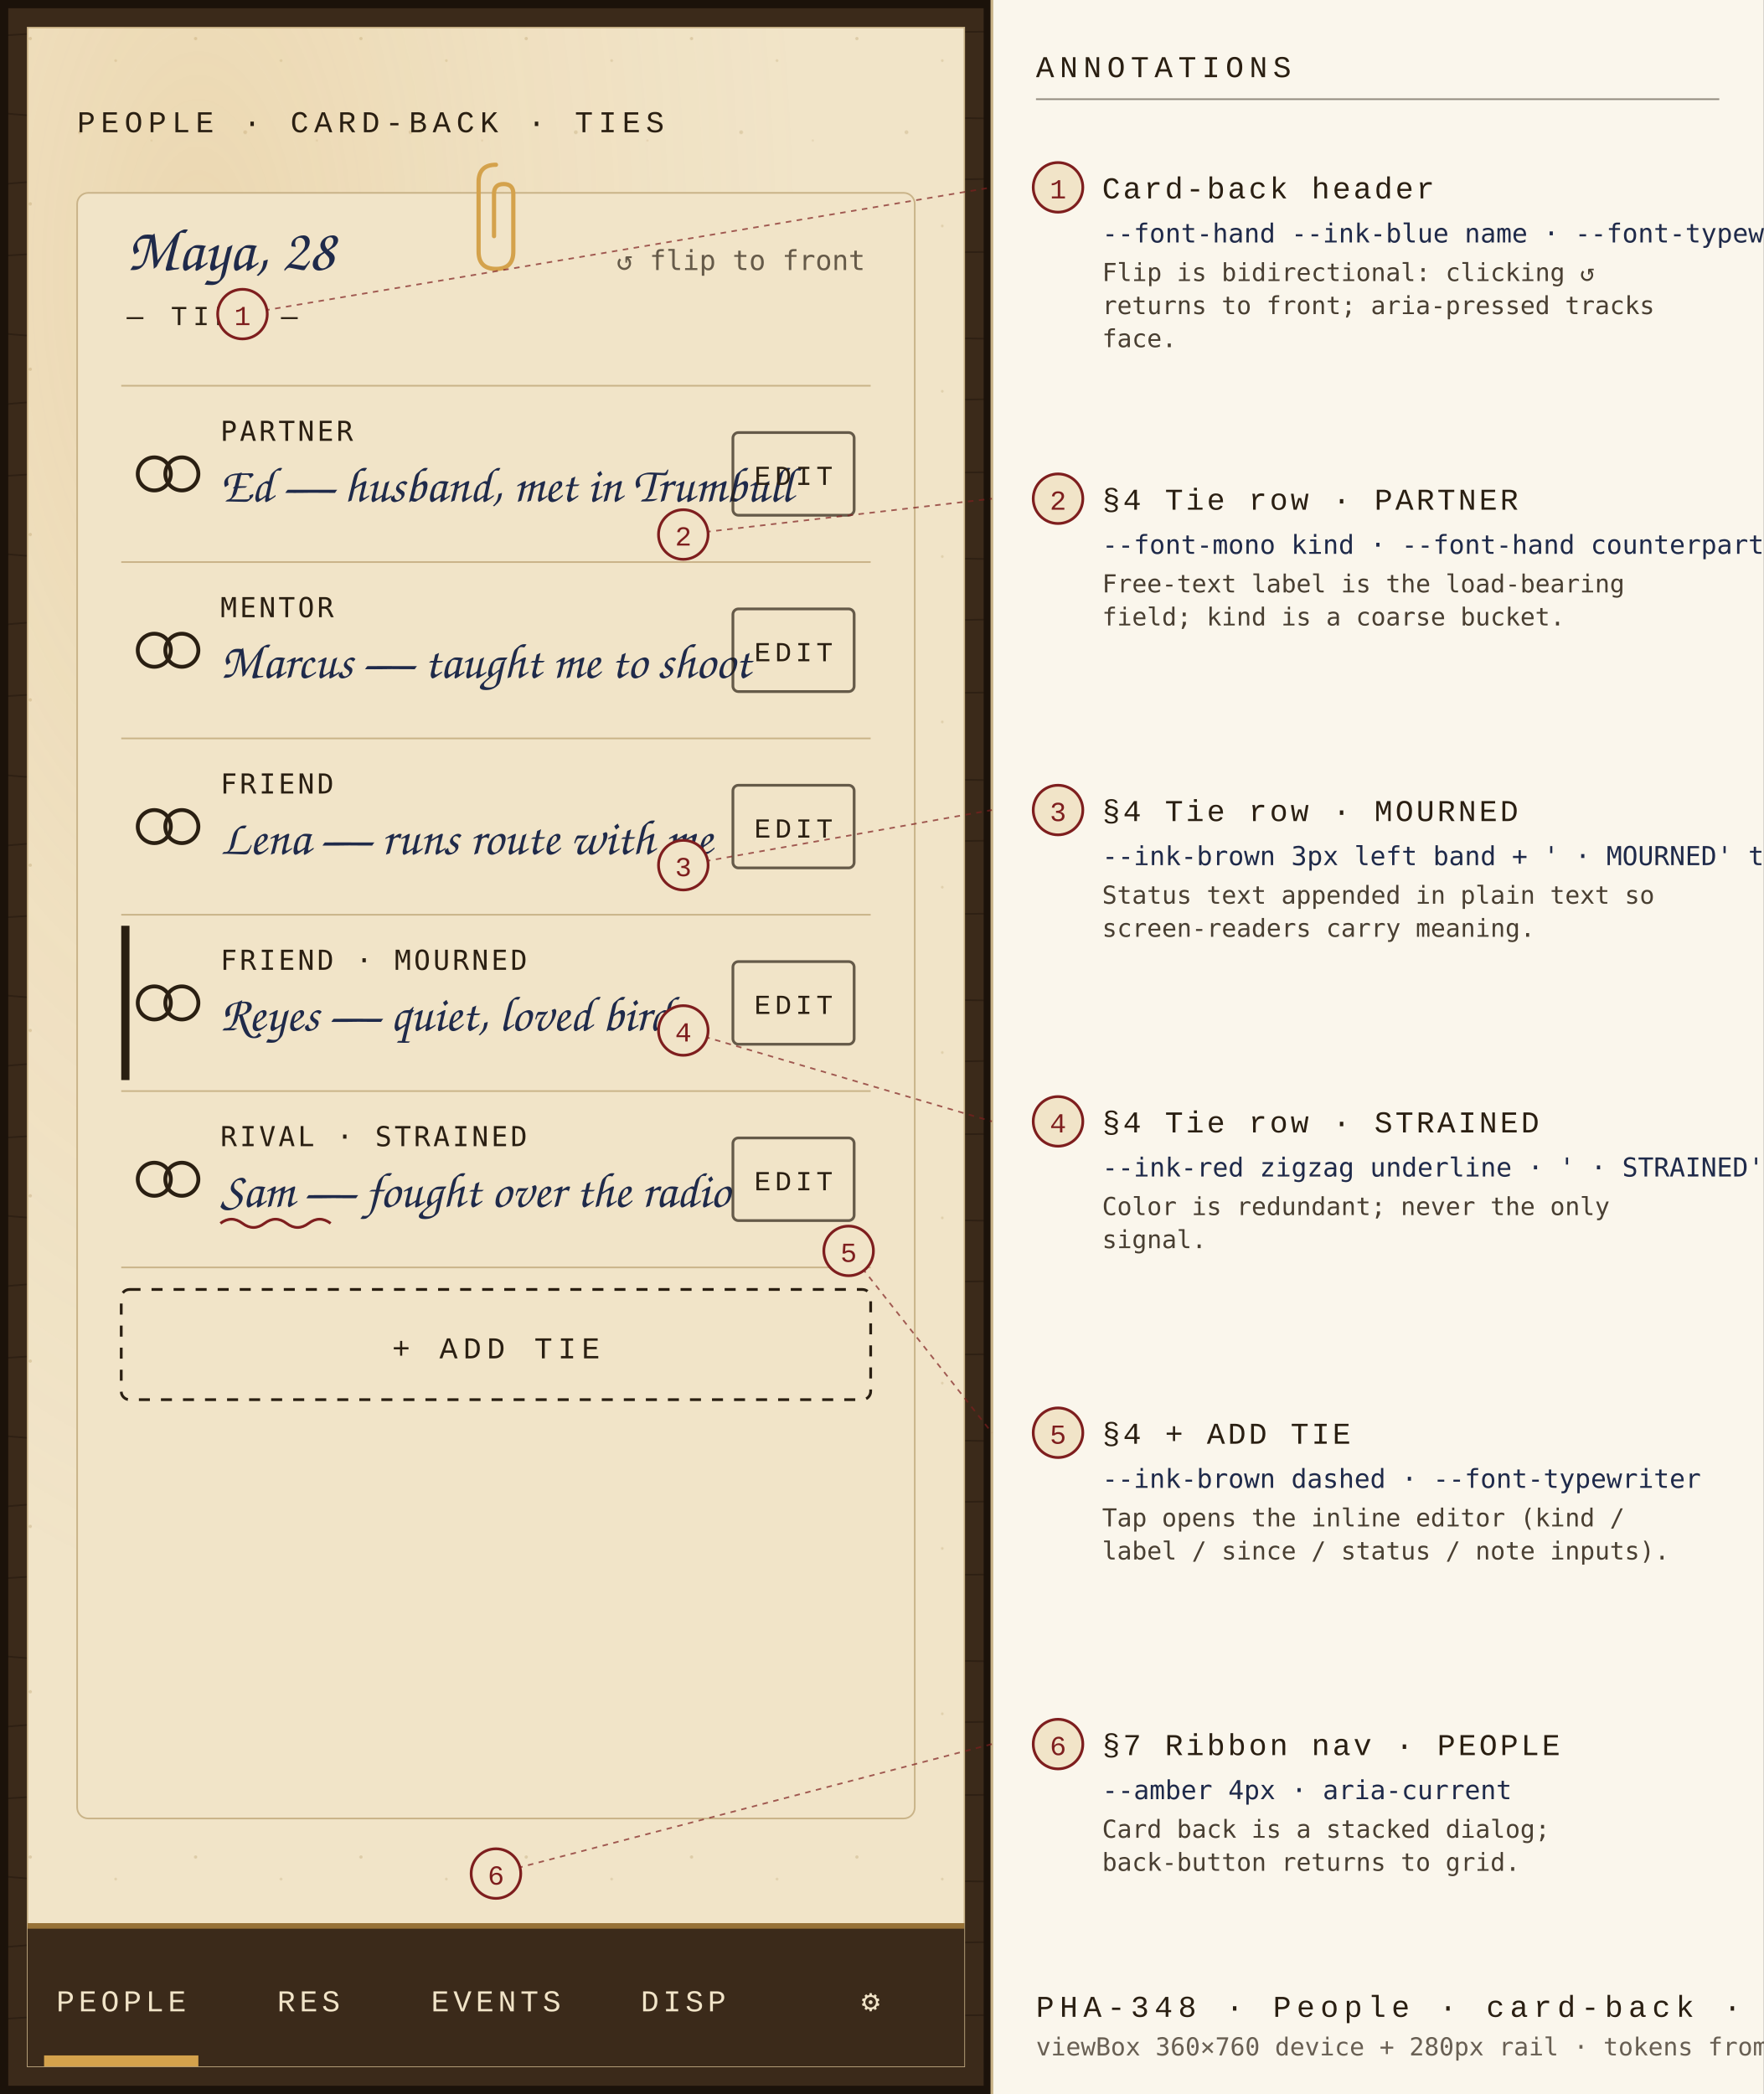
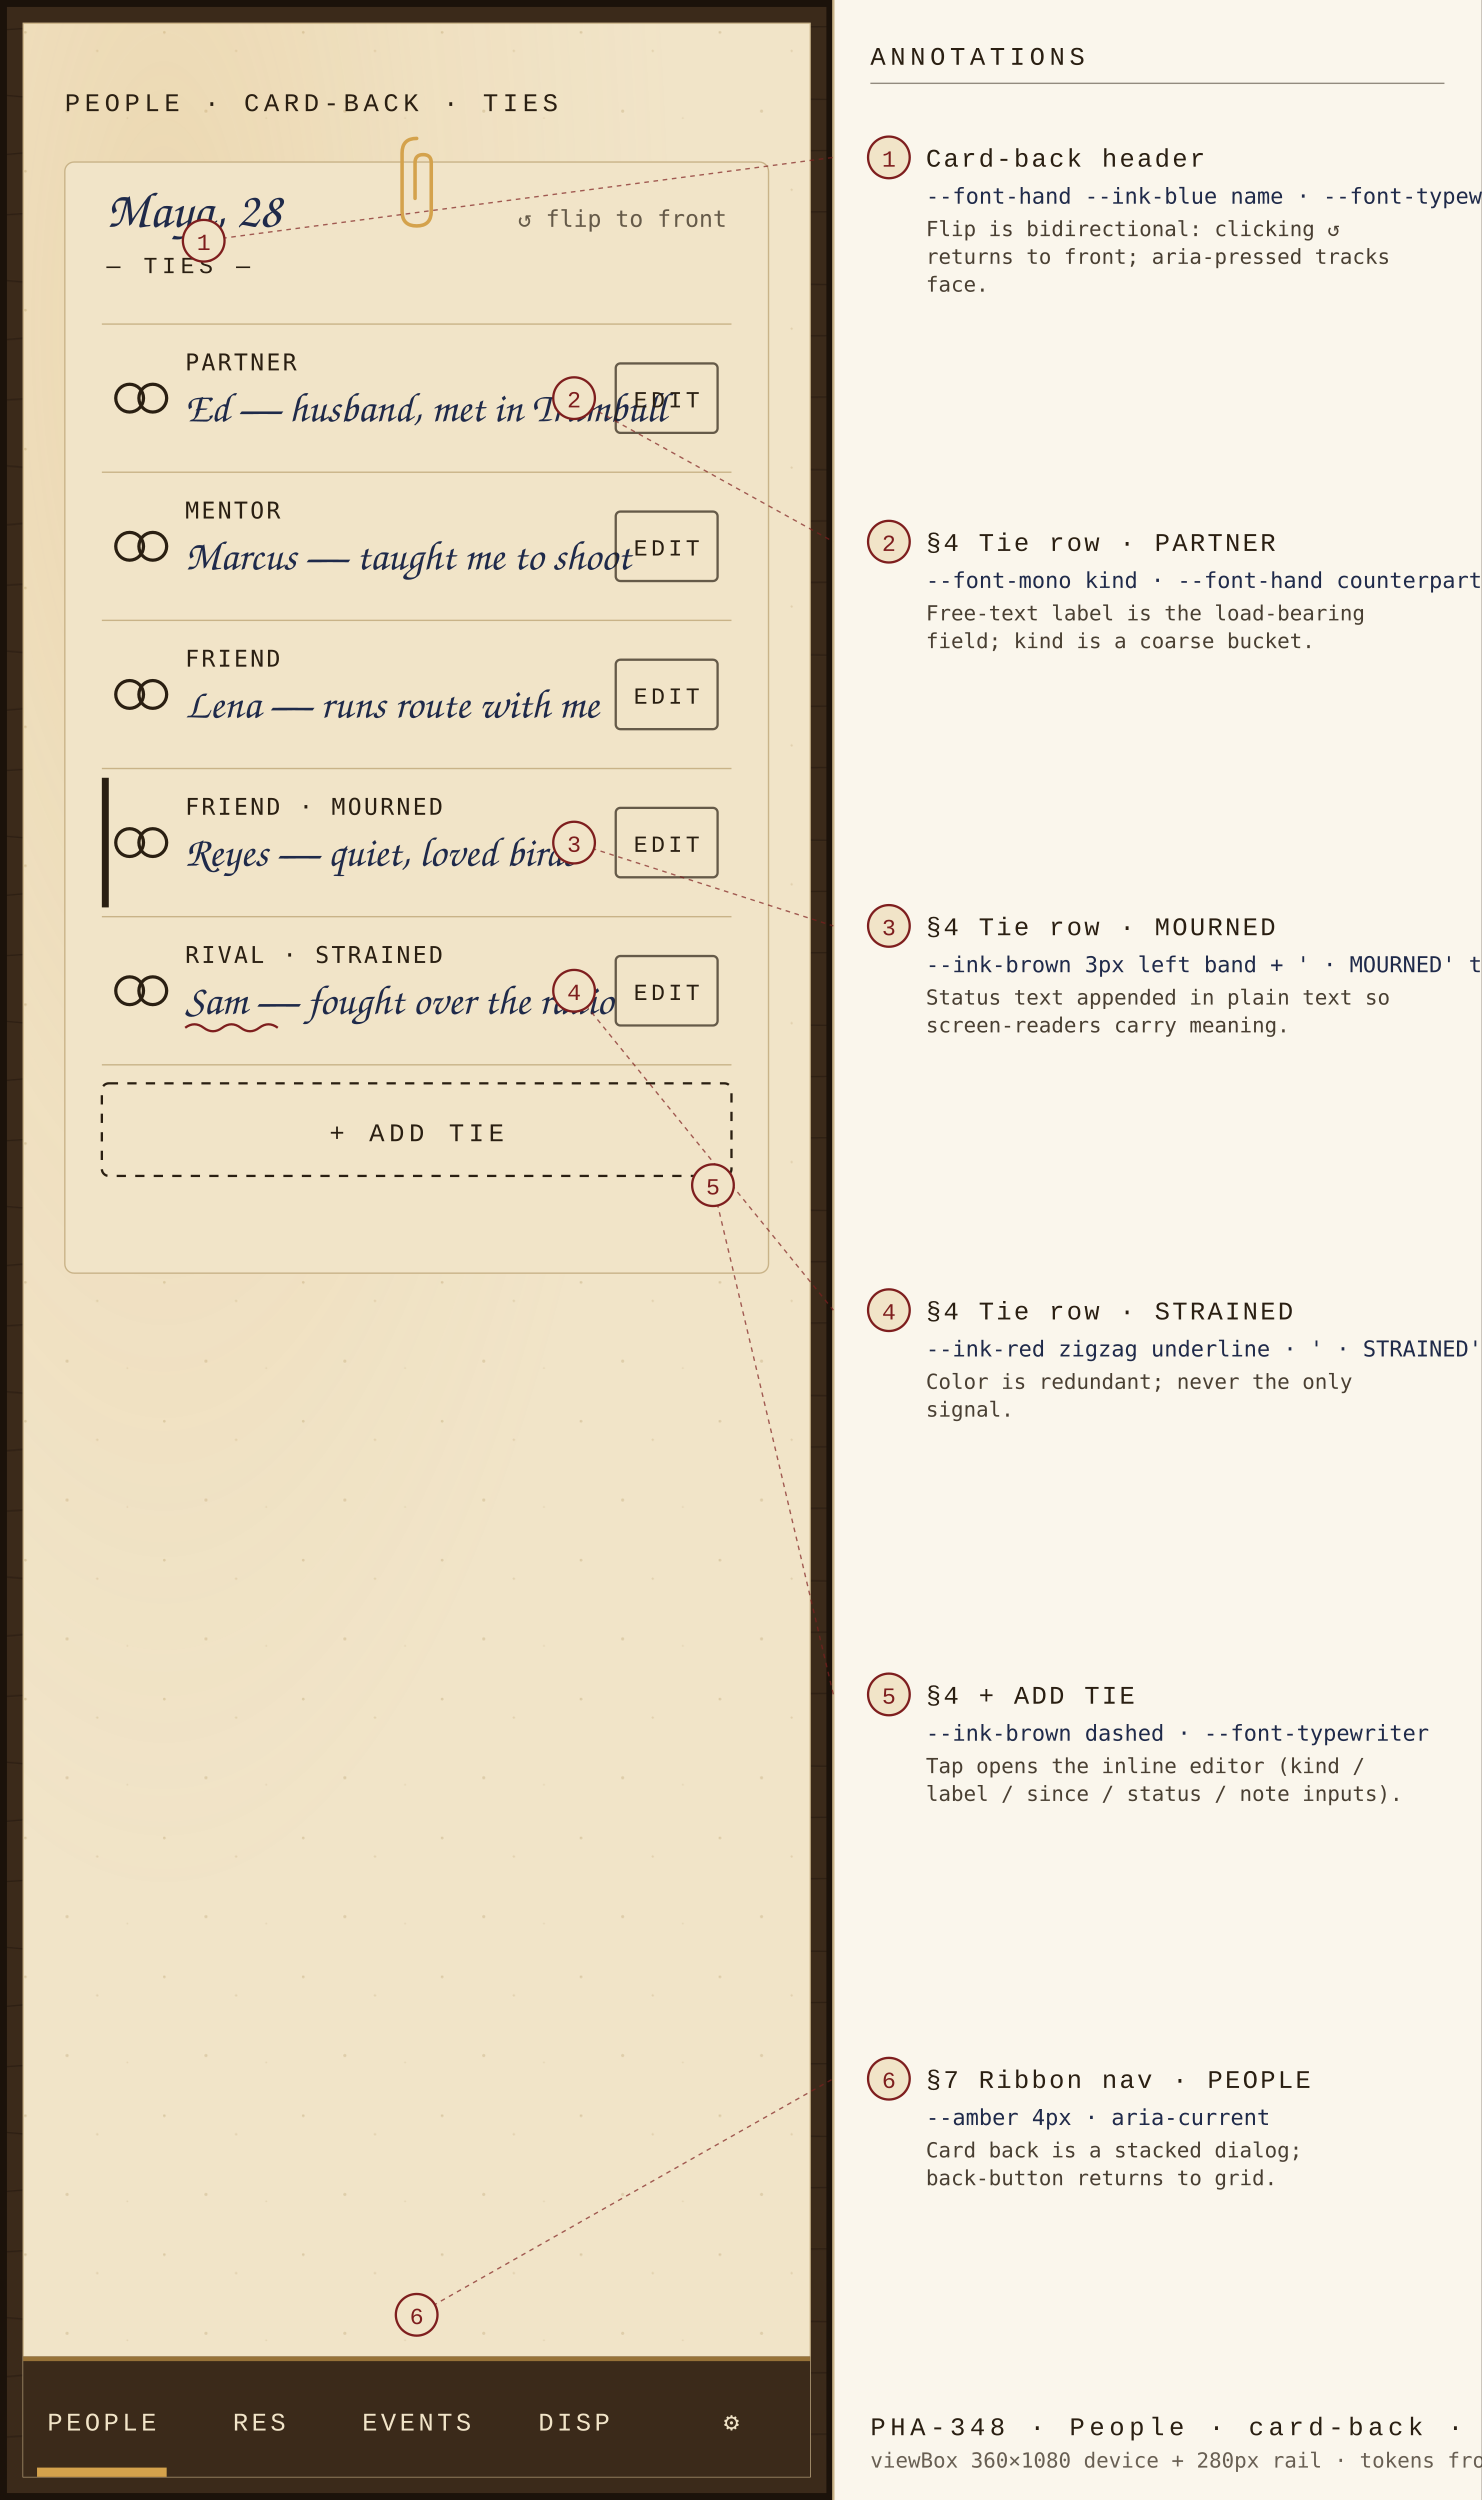
- <svg xmlns="http://www.w3.org/2000/svg" viewBox="0 0 640 760" width="640" height="760" role="img" aria-label="PHA-348 · People · card-back · TIES · Mobile · ≤640px mockup">
+ <svg xmlns="http://www.w3.org/2000/svg" viewBox="0 0 640 1080" width="640" height="1080" role="img" aria-label="PHA-348 · People · card-back · TIES · Mobile · ≤640px mockup">
  <defs>
    <pattern id="paperGrain" x="0" y="0" width="60" height="60" patternUnits="userSpaceOnUse">
      <rect width="60" height="60" fill="#F1E4C8" />
      <circle cx="11" cy="14" r="0.6" fill="#C9B388" opacity="0.5" />
      <circle cx="42" cy="22" r="0.5" fill="#C9B388" opacity="0.4" />
      <circle cx="29" cy="48" r="0.7" fill="#C9B388" opacity="0.45" />
      <circle cx="55" cy="51" r="0.4" fill="#C9B388" opacity="0.3" />
    </pattern>
    <pattern id="leatherGrain" x="0" y="0" width="80" height="80" patternUnits="userSpaceOnUse">
      <rect width="80" height="80" fill="#3B2A1A" />
      <path d="M0 13 q40 -3 80 0 M0 41 q40 4 80 0 M0 67 q40 -4 80 0" stroke="#1B120A" stroke-width="0.6" fill="none" opacity="0.5" />
    </pattern>
    <radialGradient id="lamp" cx="18%" cy="12%" r="65%">
      <stop offset="0%" stop-color="#D4A24C" stop-opacity="0.18" />
      <stop offset="55%" stop-color="#D4A24C" stop-opacity="0.06" />
      <stop offset="100%" stop-color="#D4A24C" stop-opacity="0" />
    </radialGradient>
    <filter id="hand" x="-2%" y="-50%" width="104%" height="200%">
      <feTurbulence type="fractalNoise" baseFrequency="0.7" numOctaves="2" seed="3" />
      <feDisplacementMap in="SourceGraphic" scale="0.6" />
    </filter>
    <symbol id="paperclip" viewBox="0 0 40 60">
      <path d="M20 4 q-9 0 -9 9 v36 q0 9 9 9 t9 -9 v-30 q0 -5 -5 -5 t-5 5 v22" fill="none" stroke="#D4A24C" stroke-width="2.2" stroke-linecap="round" />
    </symbol>
    <symbol id="touchHint" viewBox="0 0 44 44">
      <rect x="0" y="0" width="44" height="44" fill="none" stroke="#D4A24C" stroke-width="1" stroke-dasharray="3 3" opacity="0.6" />
    </symbol>
  </defs>
-   <rect x="0" y="0" width="640" height="760" fill="#3B2A1A" />
-   <rect x="0" y="0" width="360" height="760" fill="url(#leatherGrain)" />
-   <rect x="0" y="0" width="360" height="760" fill="url(#leatherGrain)" />
-   <rect x="0" y="0" width="360" height="760" fill="#3B2A1A" opacity="0.15" />
+   <rect x="0" y="0" width="640" height="1080" fill="#3B2A1A" />
+   <rect x="0" y="0" width="360" height="1080" fill="url(#leatherGrain)" />
+   <rect x="0" y="0" width="360" height="1080" fill="url(#leatherGrain)" />
+   <rect x="0" y="0" width="360" height="1080" fill="#3B2A1A" opacity="0.15" />
  <rect x="0" y="0" width="360" height="3" fill="#1B120A" />
-   <rect x="0" y="757" width="360" height="3" fill="#1B120A" />
-   <rect x="0" y="0" width="3" height="760" fill="#1B120A" />
-   <rect x="357" y="0" width="3" height="760" fill="#1B120A" />
-   <rect x="10" y="10" width="340" height="740" fill="url(#paperGrain)" stroke="#C9B388" stroke-width="0.5" />
-   <rect x="10" y="10" width="340" height="740" fill="url(#lamp)" />
+   <rect x="0" y="1077" width="360" height="3" fill="#1B120A" />
+   <rect x="0" y="0" width="3" height="1080" fill="#1B120A" />
+   <rect x="357" y="0" width="3" height="1080" fill="#1B120A" />
+   <rect x="10" y="10" width="340" height="1060" fill="url(#paperGrain)" stroke="#C9B388" stroke-width="0.5" />
+   <rect x="10" y="10" width="340" height="1060" fill="url(#lamp)" />
  <text x="28" y="48" font-family="'Special Elite', 'Courier New', Courier, monospace" font-size="11" fill="#2A1F12" letter-spacing="2">PEOPLE · CARD-BACK · TIES</text>
-   <rect x="28" y="70" width="304" height="590" fill="#F1E4C8" stroke="#C9B388" stroke-width="0.6" rx="4" />
+   <rect x="28" y="70" width="304" height="480" fill="#F1E4C8" stroke="#C9B388" stroke-width="0.6" rx="4" />
  <use href="#paperclip" x="166.0" y="56" width="28" height="44" />
  <text x="46" y="98" font-family="'Caveat', 'Patrick Hand', 'Bradley Hand', cursive" font-size="22" fill="#1F2A4A">Maya, 28</text>
  <text x="46" y="118" font-family="'Special Elite', 'Courier New', Courier, monospace" font-size="10" fill="#2A1F12" letter-spacing="2">— TIES —</text>
  <text x="314" y="98" text-anchor="end" font-family="'IBM Plex Mono', ui-monospace, Menlo, Consolas, monospace" font-size="10" fill="#2A1F12" opacity="0.7">↺ flip to front</text>
  <line x1="44" y1="140" x2="316" y2="140" stroke="#C9B388" stroke-width="0.6" />
  <circle cx="56" cy="172.0" r="6" fill="none" stroke="#2A1F12" stroke-width="1.4" />
  <circle cx="66" cy="172.0" r="6" fill="none" stroke="#2A1F12" stroke-width="1.4" />
  <text x="80" y="160" font-family="'IBM Plex Mono', ui-monospace, Menlo, Consolas, monospace" font-size="10" fill="#2A1F12" letter-spacing="1">PARTNER</text>
  <text x="80" y="182" font-family="'Caveat', 'Patrick Hand', 'Bradley Hand', cursive" font-size="18" fill="#1F2A4A">Ed — husband, met in Trumbull</text>
  <rect x="266" y="157.0" width="44" height="30" fill="none" stroke="#2A1F12" stroke-width="1" rx="2" opacity="0.7" />
  <text x="288" y="176.0" text-anchor="middle" font-family="'Special Elite', 'Courier New', Courier, monospace" font-size="10" fill="#2A1F12" letter-spacing="1.5">EDIT</text>
  <line x1="44" y1="204" x2="316" y2="204" stroke="#C9B388" stroke-width="0.6" />
  <circle cx="56" cy="236.0" r="6" fill="none" stroke="#2A1F12" stroke-width="1.4" />
  <circle cx="66" cy="236.0" r="6" fill="none" stroke="#2A1F12" stroke-width="1.4" />
  <text x="80" y="224" font-family="'IBM Plex Mono', ui-monospace, Menlo, Consolas, monospace" font-size="10" fill="#2A1F12" letter-spacing="1">MENTOR</text>
  <text x="80" y="246" font-family="'Caveat', 'Patrick Hand', 'Bradley Hand', cursive" font-size="18" fill="#1F2A4A">Marcus — taught me to shoot</text>
  <rect x="266" y="221.0" width="44" height="30" fill="none" stroke="#2A1F12" stroke-width="1" rx="2" opacity="0.7" />
  <text x="288" y="240.0" text-anchor="middle" font-family="'Special Elite', 'Courier New', Courier, monospace" font-size="10" fill="#2A1F12" letter-spacing="1.5">EDIT</text>
  <line x1="44" y1="268" x2="316" y2="268" stroke="#C9B388" stroke-width="0.6" />
  <circle cx="56" cy="300.0" r="6" fill="none" stroke="#2A1F12" stroke-width="1.4" />
  <circle cx="66" cy="300.0" r="6" fill="none" stroke="#2A1F12" stroke-width="1.4" />
  <text x="80" y="288" font-family="'IBM Plex Mono', ui-monospace, Menlo, Consolas, monospace" font-size="10" fill="#2A1F12" letter-spacing="1">FRIEND</text>
  <text x="80" y="310" font-family="'Caveat', 'Patrick Hand', 'Bradley Hand', cursive" font-size="18" fill="#1F2A4A">Lena — runs route with me</text>
  <rect x="266" y="285.0" width="44" height="30" fill="none" stroke="#2A1F12" stroke-width="1" rx="2" opacity="0.7" />
  <text x="288" y="304.0" text-anchor="middle" font-family="'Special Elite', 'Courier New', Courier, monospace" font-size="10" fill="#2A1F12" letter-spacing="1.5">EDIT</text>
  <line x1="44" y1="332" x2="316" y2="332" stroke="#C9B388" stroke-width="0.6" />
  <circle cx="56" cy="364.0" r="6" fill="none" stroke="#2A1F12" stroke-width="1.4" />
  <circle cx="66" cy="364.0" r="6" fill="none" stroke="#2A1F12" stroke-width="1.4" />
  <text x="80" y="352" font-family="'IBM Plex Mono', ui-monospace, Menlo, Consolas, monospace" font-size="10" fill="#2A1F12" letter-spacing="1">FRIEND · MOURNED</text>
  <text x="80" y="374" font-family="'Caveat', 'Patrick Hand', 'Bradley Hand', cursive" font-size="18" fill="#1F2A4A">Reyes — quiet, loved birds</text>
  <rect x="44" y="336" width="3" height="56" fill="#2A1F12" />
  <rect x="266" y="349.0" width="44" height="30" fill="none" stroke="#2A1F12" stroke-width="1" rx="2" opacity="0.7" />
  <text x="288" y="368.0" text-anchor="middle" font-family="'Special Elite', 'Courier New', Courier, monospace" font-size="10" fill="#2A1F12" letter-spacing="1.5">EDIT</text>
  <line x1="44" y1="396" x2="316" y2="396" stroke="#C9B388" stroke-width="0.6" />
  <circle cx="56" cy="428.0" r="6" fill="none" stroke="#2A1F12" stroke-width="1.4" />
  <circle cx="66" cy="428.0" r="6" fill="none" stroke="#2A1F12" stroke-width="1.4" />
  <text x="80" y="416" font-family="'IBM Plex Mono', ui-monospace, Menlo, Consolas, monospace" font-size="10" fill="#2A1F12" letter-spacing="1">RIVAL · STRAINED</text>
  <text x="80" y="438" font-family="'Caveat', 'Patrick Hand', 'Bradley Hand', cursive" font-size="18" fill="#1F2A4A">Sam — fought over the radio</text>
  <path d="M80 444 q4 -3 8 0 t8 0 t8 0 t8 0 t8 0" stroke="#7E1E1E" stroke-width="1" fill="none" />
  <rect x="266" y="413.0" width="44" height="30" fill="none" stroke="#2A1F12" stroke-width="1" rx="2" opacity="0.7" />
  <text x="288" y="432.0" text-anchor="middle" font-family="'Special Elite', 'Courier New', Courier, monospace" font-size="10" fill="#2A1F12" letter-spacing="1.5">EDIT</text>
  <line x1="44" y1="460" x2="316" y2="460" stroke="#C9B388" stroke-width="0.6" />
  <rect x="44" y="468" width="272" height="40" fill="none" stroke="#2A1F12" stroke-dasharray="4 4" stroke-width="1" rx="3" />
  <text x="180.0" y="493" text-anchor="middle" font-family="'Special Elite', 'Courier New', Courier, monospace" font-size="11" fill="#2A1F12" letter-spacing="2">+ ADD TIE</text>
-   <rect x="10" y="698" width="340" height="52" fill="#3B2A1A" />
-   <rect x="10" y="698" width="340" height="2" fill="#D4A24C" opacity="0.6" />
-   <text x="44.0" y="730" text-anchor="middle" font-family="'Special Elite', 'Courier New', Courier, monospace" font-size="11" fill="#F1E4C8" letter-spacing="1.5">PEOPLE</text>
-   <rect x="16.0" y="746" width="56" height="4" fill="#D4A24C" />
-   <text x="112.0" y="730" text-anchor="middle" font-family="'Special Elite', 'Courier New', Courier, monospace" font-size="11" fill="#F1E4C8" letter-spacing="1.5">RES</text>
-   <text x="180.0" y="730" text-anchor="middle" font-family="'Special Elite', 'Courier New', Courier, monospace" font-size="11" fill="#F1E4C8" letter-spacing="1.5">EVENTS</text>
-   <text x="248.0" y="730" text-anchor="middle" font-family="'Special Elite', 'Courier New', Courier, monospace" font-size="11" fill="#F1E4C8" letter-spacing="1.5">DISP</text>
-   <text x="316.0" y="730" text-anchor="middle" font-family="'Special Elite', 'Courier New', Courier, monospace" font-size="11" fill="#F1E4C8" letter-spacing="1.5">⚙</text>
-   <rect x="360" y="0" width="280" height="760" fill="#FAF6EC" />
-   <line x1="360" y1="0" x2="360" y2="760" stroke="#C9B388" stroke-width="1" />
+   <rect x="10" y="1018" width="340" height="52" fill="#3B2A1A" />
+   <rect x="10" y="1018" width="340" height="2" fill="#D4A24C" opacity="0.6" />
+   <text x="44.0" y="1050" text-anchor="middle" font-family="'Special Elite', 'Courier New', Courier, monospace" font-size="11" fill="#F1E4C8" letter-spacing="1.5">PEOPLE</text>
+   <rect x="16.0" y="1066" width="56" height="4" fill="#D4A24C" />
+   <text x="112.0" y="1050" text-anchor="middle" font-family="'Special Elite', 'Courier New', Courier, monospace" font-size="11" fill="#F1E4C8" letter-spacing="1.5">RES</text>
+   <text x="180.0" y="1050" text-anchor="middle" font-family="'Special Elite', 'Courier New', Courier, monospace" font-size="11" fill="#F1E4C8" letter-spacing="1.5">EVENTS</text>
+   <text x="248.0" y="1050" text-anchor="middle" font-family="'Special Elite', 'Courier New', Courier, monospace" font-size="11" fill="#F1E4C8" letter-spacing="1.5">DISP</text>
+   <text x="316.0" y="1050" text-anchor="middle" font-family="'Special Elite', 'Courier New', Courier, monospace" font-size="11" fill="#F1E4C8" letter-spacing="1.5">⚙</text>
+   <rect x="360" y="0" width="280" height="1080" fill="#FAF6EC" />
+   <line x1="360" y1="0" x2="360" y2="1080" stroke="#C9B388" stroke-width="1" />
  <text x="376" y="28" font-family="'Special Elite', 'Courier New', Courier, monospace" font-size="11" fill="#2A1F12" letter-spacing="2">ANNOTATIONS</text>
  <line x1="376" y1="36" x2="624" y2="36" stroke="#2A1F12" stroke-width="0.6" opacity="0.5" />
-   <line x1="88" y1="114" x2="360" y2="68" stroke="#7E1E1E" stroke-width="0.6" stroke-dasharray="2 2" opacity="0.7" />
-   <circle cx="88" cy="114" r="9" fill="#F1E4C8" stroke="#7E1E1E" stroke-width="1" />
-   <text x="88" y="118" text-anchor="middle" font-family="'Special Elite', 'Courier New', Courier, monospace" font-size="10" fill="#7E1E1E">1</text>
+   <line x1="88" y1="104" x2="360" y2="68" stroke="#7E1E1E" stroke-width="0.6" stroke-dasharray="2 2" opacity="0.7" />
+   <circle cx="88" cy="104" r="9" fill="#F1E4C8" stroke="#7E1E1E" stroke-width="1" />
+   <text x="88" y="108" text-anchor="middle" font-family="'Special Elite', 'Courier New', Courier, monospace" font-size="10" fill="#7E1E1E">1</text>
  <circle cx="384" cy="68" r="9" fill="#F1E4C8" stroke="#7E1E1E" stroke-width="1" />
  <text x="384" y="72" text-anchor="middle" font-family="'Special Elite', 'Courier New', Courier, monospace" font-size="10" fill="#7E1E1E">1</text>
  <text x="400" y="72" font-family="'Special Elite', 'Courier New', Courier, monospace" font-size="11" fill="#2A1F12" letter-spacing="1">Card-back header</text>
  <text x="400" y="88" font-family="'IBM Plex Mono', ui-monospace, Menlo, Consolas, monospace" font-size="9.5" fill="#1F2A4A">--font-hand --ink-blue name · --font-typewriter — TIES —</text>
  <text x="400" y="102" font-family="'IBM Plex Mono', ui-monospace, Menlo, Consolas, monospace" font-size="9" fill="#2A1F12" opacity="0.85">Flip is bidirectional: clicking ↺</text>
  <text x="400" y="114" font-family="'IBM Plex Mono', ui-monospace, Menlo, Consolas, monospace" font-size="9" fill="#2A1F12" opacity="0.85">returns to front; aria-pressed tracks</text>
  <text x="400" y="126" font-family="'IBM Plex Mono', ui-monospace, Menlo, Consolas, monospace" font-size="9" fill="#2A1F12" opacity="0.85">face.</text>
-   <line x1="248" y1="194" x2="360" y2="181" stroke="#7E1E1E" stroke-width="0.6" stroke-dasharray="2 2" opacity="0.7" />
-   <circle cx="248" cy="194" r="9" fill="#F1E4C8" stroke="#7E1E1E" stroke-width="1" />
-   <text x="248" y="198" text-anchor="middle" font-family="'Special Elite', 'Courier New', Courier, monospace" font-size="10" fill="#7E1E1E">2</text>
-   <circle cx="384" cy="181" r="9" fill="#F1E4C8" stroke="#7E1E1E" stroke-width="1" />
-   <text x="384" y="185" text-anchor="middle" font-family="'Special Elite', 'Courier New', Courier, monospace" font-size="10" fill="#7E1E1E">2</text>
-   <text x="400" y="185" font-family="'Special Elite', 'Courier New', Courier, monospace" font-size="11" fill="#2A1F12" letter-spacing="1">§4 Tie row · PARTNER</text>
-   <text x="400" y="201" font-family="'IBM Plex Mono', ui-monospace, Menlo, Consolas, monospace" font-size="9.5" fill="#1F2A4A">--font-mono kind · --font-hand counterpart + label</text>
-   <text x="400" y="215" font-family="'IBM Plex Mono', ui-monospace, Menlo, Consolas, monospace" font-size="9" fill="#2A1F12" opacity="0.85">Free-text label is the load-bearing</text>
-   <text x="400" y="227" font-family="'IBM Plex Mono', ui-monospace, Menlo, Consolas, monospace" font-size="9" fill="#2A1F12" opacity="0.85">field; kind is a coarse bucket.</text>
-   <line x1="248" y1="314" x2="360" y2="294" stroke="#7E1E1E" stroke-width="0.6" stroke-dasharray="2 2" opacity="0.7" />
-   <circle cx="248" cy="314" r="9" fill="#F1E4C8" stroke="#7E1E1E" stroke-width="1" />
-   <text x="248" y="318" text-anchor="middle" font-family="'Special Elite', 'Courier New', Courier, monospace" font-size="10" fill="#7E1E1E">3</text>
-   <circle cx="384" cy="294" r="9" fill="#F1E4C8" stroke="#7E1E1E" stroke-width="1" />
-   <text x="384" y="298" text-anchor="middle" font-family="'Special Elite', 'Courier New', Courier, monospace" font-size="10" fill="#7E1E1E">3</text>
-   <text x="400" y="298" font-family="'Special Elite', 'Courier New', Courier, monospace" font-size="11" fill="#2A1F12" letter-spacing="1">§4 Tie row · MOURNED</text>
-   <text x="400" y="314" font-family="'IBM Plex Mono', ui-monospace, Menlo, Consolas, monospace" font-size="9.5" fill="#1F2A4A">--ink-brown 3px left band + ' · MOURNED' text</text>
-   <text x="400" y="328" font-family="'IBM Plex Mono', ui-monospace, Menlo, Consolas, monospace" font-size="9" fill="#2A1F12" opacity="0.85">Status text appended in plain text so</text>
-   <text x="400" y="340" font-family="'IBM Plex Mono', ui-monospace, Menlo, Consolas, monospace" font-size="9" fill="#2A1F12" opacity="0.85">screen-readers carry meaning.</text>
-   <line x1="248" y1="374" x2="360" y2="407" stroke="#7E1E1E" stroke-width="0.6" stroke-dasharray="2 2" opacity="0.7" />
-   <circle cx="248" cy="374" r="9" fill="#F1E4C8" stroke="#7E1E1E" stroke-width="1" />
-   <text x="248" y="378" text-anchor="middle" font-family="'Special Elite', 'Courier New', Courier, monospace" font-size="10" fill="#7E1E1E">4</text>
-   <circle cx="384" cy="407" r="9" fill="#F1E4C8" stroke="#7E1E1E" stroke-width="1" />
-   <text x="384" y="411" text-anchor="middle" font-family="'Special Elite', 'Courier New', Courier, monospace" font-size="10" fill="#7E1E1E">4</text>
-   <text x="400" y="411" font-family="'Special Elite', 'Courier New', Courier, monospace" font-size="11" fill="#2A1F12" letter-spacing="1">§4 Tie row · STRAINED</text>
-   <text x="400" y="427" font-family="'IBM Plex Mono', ui-monospace, Menlo, Consolas, monospace" font-size="9.5" fill="#1F2A4A">--ink-red zigzag underline · ' · STRAINED' text</text>
-   <text x="400" y="441" font-family="'IBM Plex Mono', ui-monospace, Menlo, Consolas, monospace" font-size="9" fill="#2A1F12" opacity="0.85">Color is redundant; never the only</text>
-   <text x="400" y="453" font-family="'IBM Plex Mono', ui-monospace, Menlo, Consolas, monospace" font-size="9" fill="#2A1F12" opacity="0.85">signal.</text>
-   <line x1="308" y1="454" x2="360" y2="520" stroke="#7E1E1E" stroke-width="0.6" stroke-dasharray="2 2" opacity="0.7" />
-   <circle cx="308" cy="454" r="9" fill="#F1E4C8" stroke="#7E1E1E" stroke-width="1" />
-   <text x="308" y="458" text-anchor="middle" font-family="'Special Elite', 'Courier New', Courier, monospace" font-size="10" fill="#7E1E1E">5</text>
-   <circle cx="384" cy="520" r="9" fill="#F1E4C8" stroke="#7E1E1E" stroke-width="1" />
-   <text x="384" y="524" text-anchor="middle" font-family="'Special Elite', 'Courier New', Courier, monospace" font-size="10" fill="#7E1E1E">5</text>
-   <text x="400" y="524" font-family="'Special Elite', 'Courier New', Courier, monospace" font-size="11" fill="#2A1F12" letter-spacing="1">§4 + ADD TIE</text>
-   <text x="400" y="540" font-family="'IBM Plex Mono', ui-monospace, Menlo, Consolas, monospace" font-size="9.5" fill="#1F2A4A">--ink-brown dashed · --font-typewriter</text>
-   <text x="400" y="554" font-family="'IBM Plex Mono', ui-monospace, Menlo, Consolas, monospace" font-size="9" fill="#2A1F12" opacity="0.85">Tap opens the inline editor (kind /</text>
-   <text x="400" y="566" font-family="'IBM Plex Mono', ui-monospace, Menlo, Consolas, monospace" font-size="9" fill="#2A1F12" opacity="0.85">label / since / status / note inputs).</text>
-   <line x1="180.0" y1="680" x2="360" y2="633" stroke="#7E1E1E" stroke-width="0.6" stroke-dasharray="2 2" opacity="0.7" />
-   <circle cx="180.0" cy="680" r="9" fill="#F1E4C8" stroke="#7E1E1E" stroke-width="1" />
-   <text x="180.0" y="684" text-anchor="middle" font-family="'Special Elite', 'Courier New', Courier, monospace" font-size="10" fill="#7E1E1E">6</text>
-   <circle cx="384" cy="633" r="9" fill="#F1E4C8" stroke="#7E1E1E" stroke-width="1" />
-   <text x="384" y="637" text-anchor="middle" font-family="'Special Elite', 'Courier New', Courier, monospace" font-size="10" fill="#7E1E1E">6</text>
-   <text x="400" y="637" font-family="'Special Elite', 'Courier New', Courier, monospace" font-size="11" fill="#2A1F12" letter-spacing="1">§7 Ribbon nav · PEOPLE</text>
-   <text x="400" y="653" font-family="'IBM Plex Mono', ui-monospace, Menlo, Consolas, monospace" font-size="9.5" fill="#1F2A4A">--amber 4px · aria-current</text>
-   <text x="400" y="667" font-family="'IBM Plex Mono', ui-monospace, Menlo, Consolas, monospace" font-size="9" fill="#2A1F12" opacity="0.85">Card back is a stacked dialog;</text>
-   <text x="400" y="679" font-family="'IBM Plex Mono', ui-monospace, Menlo, Consolas, monospace" font-size="9" fill="#2A1F12" opacity="0.85">back-button returns to grid.</text>
-   <text x="376" y="732" font-family="'Special Elite', 'Courier New', Courier, monospace" font-size="11" fill="#2A1F12" letter-spacing="2">PHA-348 · People · card-back · TIES · Mobile · ≤640px</text>
-   <text x="376" y="746" font-family="'IBM Plex Mono', ui-monospace, Menlo, Consolas, monospace" font-size="9" fill="#2A1F12" opacity="0.7">viewBox 360×760 device + 280px rail · tokens from design/tokens.css · components from design/components.md</text>
+   <line x1="248" y1="172" x2="360" y2="234" stroke="#7E1E1E" stroke-width="0.6" stroke-dasharray="2 2" opacity="0.7" />
+   <circle cx="248" cy="172" r="9" fill="#F1E4C8" stroke="#7E1E1E" stroke-width="1" />
+   <text x="248" y="176" text-anchor="middle" font-family="'Special Elite', 'Courier New', Courier, monospace" font-size="10" fill="#7E1E1E">2</text>
+   <circle cx="384" cy="234" r="9" fill="#F1E4C8" stroke="#7E1E1E" stroke-width="1" />
+   <text x="384" y="238" text-anchor="middle" font-family="'Special Elite', 'Courier New', Courier, monospace" font-size="10" fill="#7E1E1E">2</text>
+   <text x="400" y="238" font-family="'Special Elite', 'Courier New', Courier, monospace" font-size="11" fill="#2A1F12" letter-spacing="1">§4 Tie row · PARTNER</text>
+   <text x="400" y="254" font-family="'IBM Plex Mono', ui-monospace, Menlo, Consolas, monospace" font-size="9.5" fill="#1F2A4A">--font-mono kind · --font-hand counterpart + label</text>
+   <text x="400" y="268" font-family="'IBM Plex Mono', ui-monospace, Menlo, Consolas, monospace" font-size="9" fill="#2A1F12" opacity="0.85">Free-text label is the load-bearing</text>
+   <text x="400" y="280" font-family="'IBM Plex Mono', ui-monospace, Menlo, Consolas, monospace" font-size="9" fill="#2A1F12" opacity="0.85">field; kind is a coarse bucket.</text>
+   <line x1="248" y1="364" x2="360" y2="400" stroke="#7E1E1E" stroke-width="0.6" stroke-dasharray="2 2" opacity="0.7" />
+   <circle cx="248" cy="364" r="9" fill="#F1E4C8" stroke="#7E1E1E" stroke-width="1" />
+   <text x="248" y="368" text-anchor="middle" font-family="'Special Elite', 'Courier New', Courier, monospace" font-size="10" fill="#7E1E1E">3</text>
+   <circle cx="384" cy="400" r="9" fill="#F1E4C8" stroke="#7E1E1E" stroke-width="1" />
+   <text x="384" y="404" text-anchor="middle" font-family="'Special Elite', 'Courier New', Courier, monospace" font-size="10" fill="#7E1E1E">3</text>
+   <text x="400" y="404" font-family="'Special Elite', 'Courier New', Courier, monospace" font-size="11" fill="#2A1F12" letter-spacing="1">§4 Tie row · MOURNED</text>
+   <text x="400" y="420" font-family="'IBM Plex Mono', ui-monospace, Menlo, Consolas, monospace" font-size="9.5" fill="#1F2A4A">--ink-brown 3px left band + ' · MOURNED' text</text>
+   <text x="400" y="434" font-family="'IBM Plex Mono', ui-monospace, Menlo, Consolas, monospace" font-size="9" fill="#2A1F12" opacity="0.85">Status text appended in plain text so</text>
+   <text x="400" y="446" font-family="'IBM Plex Mono', ui-monospace, Menlo, Consolas, monospace" font-size="9" fill="#2A1F12" opacity="0.85">screen-readers carry meaning.</text>
+   <line x1="248" y1="428" x2="360" y2="566" stroke="#7E1E1E" stroke-width="0.6" stroke-dasharray="2 2" opacity="0.7" />
+   <circle cx="248" cy="428" r="9" fill="#F1E4C8" stroke="#7E1E1E" stroke-width="1" />
+   <text x="248" y="432" text-anchor="middle" font-family="'Special Elite', 'Courier New', Courier, monospace" font-size="10" fill="#7E1E1E">4</text>
+   <circle cx="384" cy="566" r="9" fill="#F1E4C8" stroke="#7E1E1E" stroke-width="1" />
+   <text x="384" y="570" text-anchor="middle" font-family="'Special Elite', 'Courier New', Courier, monospace" font-size="10" fill="#7E1E1E">4</text>
+   <text x="400" y="570" font-family="'Special Elite', 'Courier New', Courier, monospace" font-size="11" fill="#2A1F12" letter-spacing="1">§4 Tie row · STRAINED</text>
+   <text x="400" y="586" font-family="'IBM Plex Mono', ui-monospace, Menlo, Consolas, monospace" font-size="9.5" fill="#1F2A4A">--ink-red zigzag underline · ' · STRAINED' text</text>
+   <text x="400" y="600" font-family="'IBM Plex Mono', ui-monospace, Menlo, Consolas, monospace" font-size="9" fill="#2A1F12" opacity="0.85">Color is redundant; never the only</text>
+   <text x="400" y="612" font-family="'IBM Plex Mono', ui-monospace, Menlo, Consolas, monospace" font-size="9" fill="#2A1F12" opacity="0.85">signal.</text>
+   <line x1="308" y1="512" x2="360" y2="732" stroke="#7E1E1E" stroke-width="0.6" stroke-dasharray="2 2" opacity="0.7" />
+   <circle cx="308" cy="512" r="9" fill="#F1E4C8" stroke="#7E1E1E" stroke-width="1" />
+   <text x="308" y="516" text-anchor="middle" font-family="'Special Elite', 'Courier New', Courier, monospace" font-size="10" fill="#7E1E1E">5</text>
+   <circle cx="384" cy="732" r="9" fill="#F1E4C8" stroke="#7E1E1E" stroke-width="1" />
+   <text x="384" y="736" text-anchor="middle" font-family="'Special Elite', 'Courier New', Courier, monospace" font-size="10" fill="#7E1E1E">5</text>
+   <text x="400" y="736" font-family="'Special Elite', 'Courier New', Courier, monospace" font-size="11" fill="#2A1F12" letter-spacing="1">§4 + ADD TIE</text>
+   <text x="400" y="752" font-family="'IBM Plex Mono', ui-monospace, Menlo, Consolas, monospace" font-size="9.5" fill="#1F2A4A">--ink-brown dashed · --font-typewriter</text>
+   <text x="400" y="766" font-family="'IBM Plex Mono', ui-monospace, Menlo, Consolas, monospace" font-size="9" fill="#2A1F12" opacity="0.85">Tap opens the inline editor (kind /</text>
+   <text x="400" y="778" font-family="'IBM Plex Mono', ui-monospace, Menlo, Consolas, monospace" font-size="9" fill="#2A1F12" opacity="0.85">label / since / status / note inputs).</text>
+   <line x1="180.0" y1="1000" x2="360" y2="898" stroke="#7E1E1E" stroke-width="0.6" stroke-dasharray="2 2" opacity="0.7" />
+   <circle cx="180.0" cy="1000" r="9" fill="#F1E4C8" stroke="#7E1E1E" stroke-width="1" />
+   <text x="180.0" y="1004" text-anchor="middle" font-family="'Special Elite', 'Courier New', Courier, monospace" font-size="10" fill="#7E1E1E">6</text>
+   <circle cx="384" cy="898" r="9" fill="#F1E4C8" stroke="#7E1E1E" stroke-width="1" />
+   <text x="384" y="902" text-anchor="middle" font-family="'Special Elite', 'Courier New', Courier, monospace" font-size="10" fill="#7E1E1E">6</text>
+   <text x="400" y="902" font-family="'Special Elite', 'Courier New', Courier, monospace" font-size="11" fill="#2A1F12" letter-spacing="1">§7 Ribbon nav · PEOPLE</text>
+   <text x="400" y="918" font-family="'IBM Plex Mono', ui-monospace, Menlo, Consolas, monospace" font-size="9.5" fill="#1F2A4A">--amber 4px · aria-current</text>
+   <text x="400" y="932" font-family="'IBM Plex Mono', ui-monospace, Menlo, Consolas, monospace" font-size="9" fill="#2A1F12" opacity="0.85">Card back is a stacked dialog;</text>
+   <text x="400" y="944" font-family="'IBM Plex Mono', ui-monospace, Menlo, Consolas, monospace" font-size="9" fill="#2A1F12" opacity="0.85">back-button returns to grid.</text>
+   <text x="376" y="1052" font-family="'Special Elite', 'Courier New', Courier, monospace" font-size="11" fill="#2A1F12" letter-spacing="2">PHA-348 · People · card-back · TIES · Mobile · ≤640px</text>
+   <text x="376" y="1066" font-family="'IBM Plex Mono', ui-monospace, Menlo, Consolas, monospace" font-size="9" fill="#2A1F12" opacity="0.7">viewBox 360×1080 device + 280px rail · tokens from design/tokens.css · components from design/components.md</text>
</svg>
